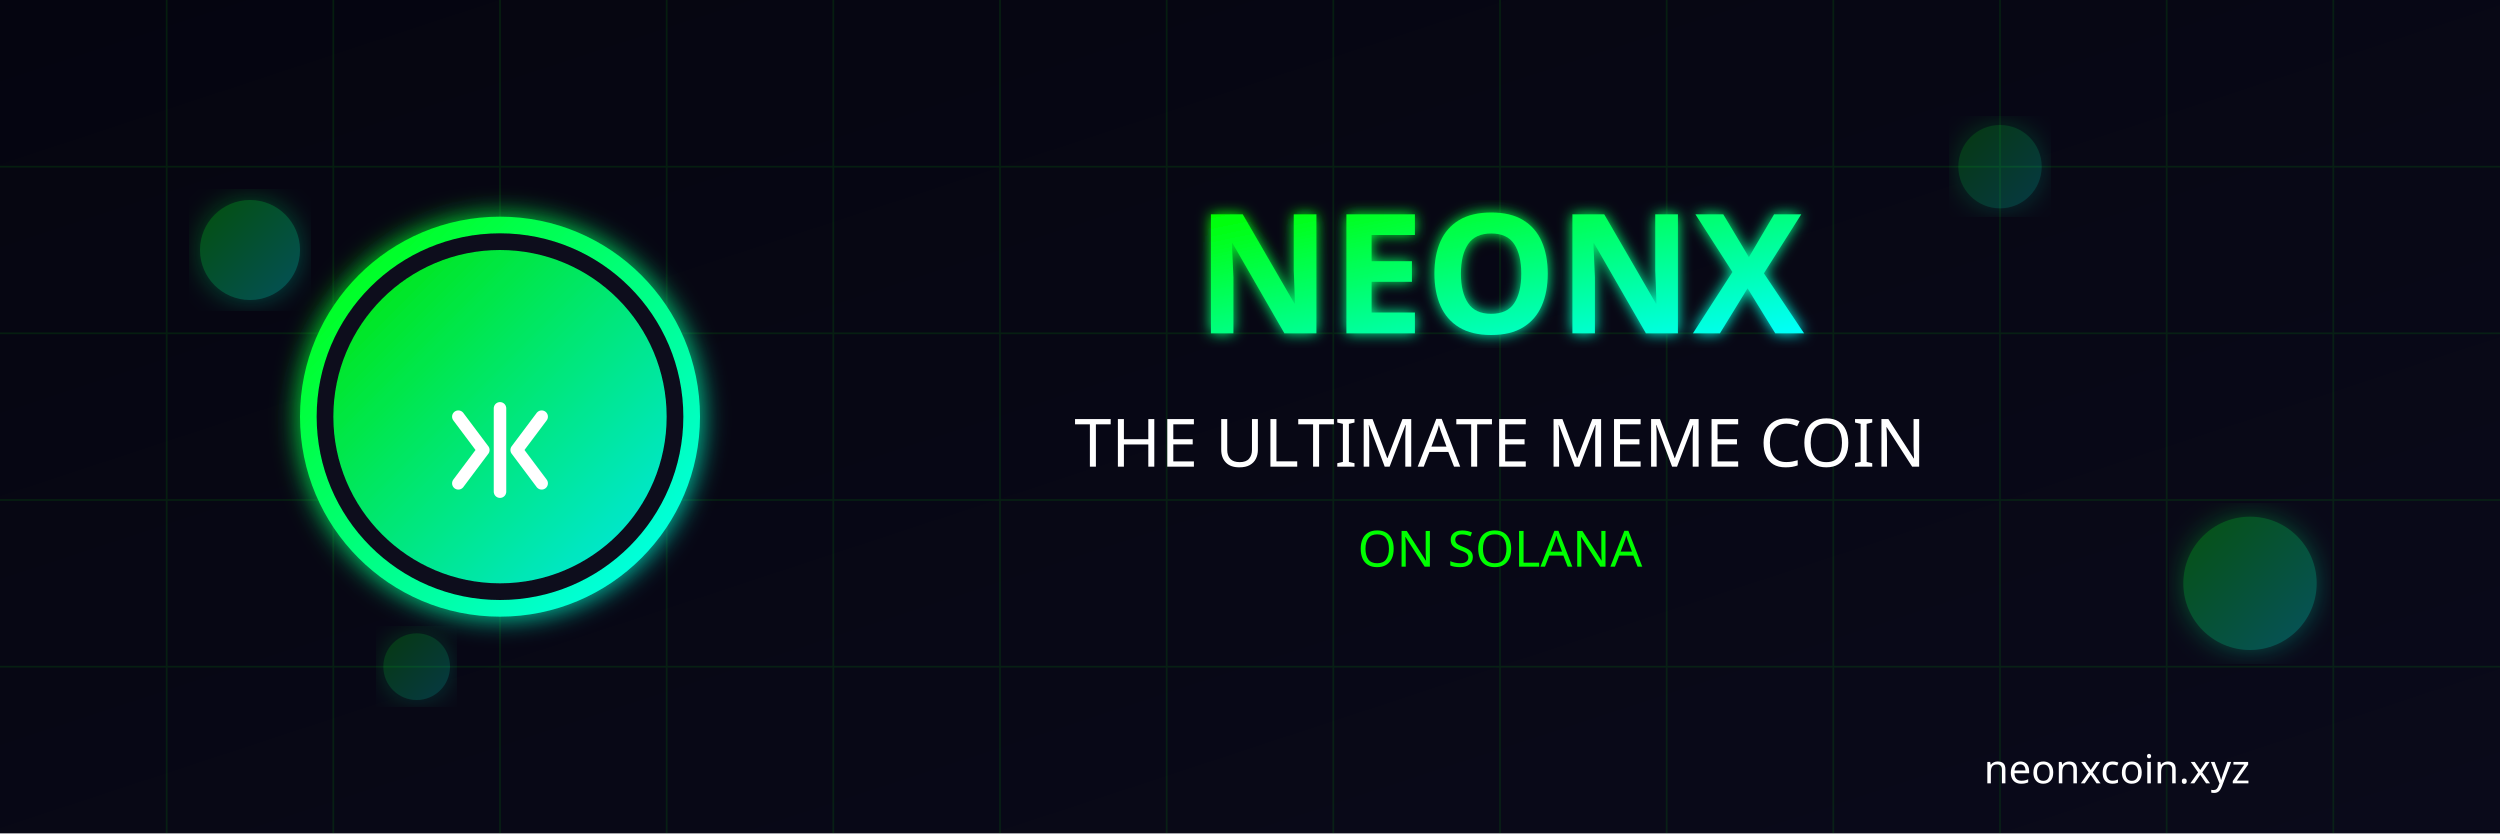
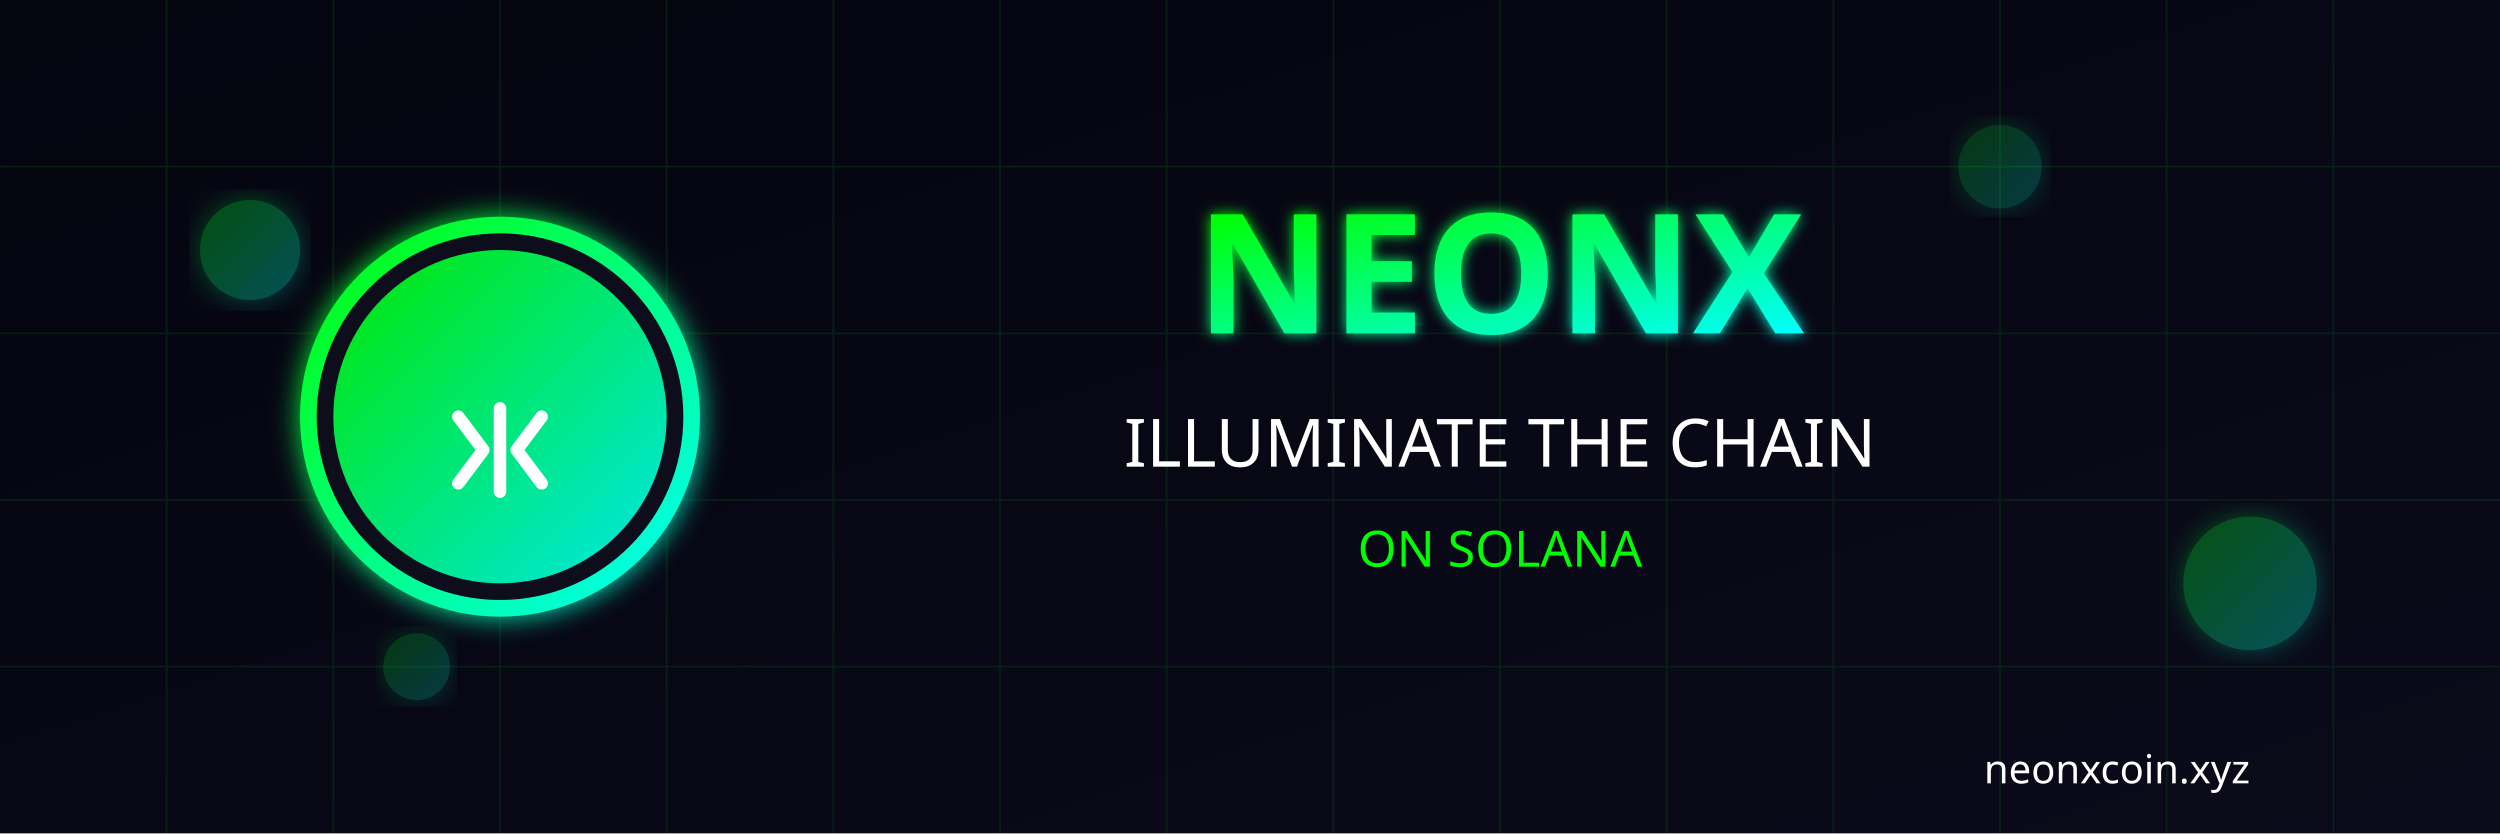
<svg xmlns="http://www.w3.org/2000/svg" width="1500" height="500" viewBox="0 0 1500 500" fill="none">
  <defs>
    <linearGradient id="bgGradient" x1="0%" y1="0%" x2="100%" y2="100%">
      <stop offset="0%" stop-color="#050510" />
      <stop offset="100%" stop-color="#0a0a1a" />
    </linearGradient>
    <linearGradient id="neonGradient" x1="0%" y1="0%" x2="100%" y2="100%">
      <stop offset="0%" stop-color="#00ff00" />
      <stop offset="100%" stop-color="#00ffff" />
    </linearGradient>
    <filter id="glow">
      <feGaussianBlur stdDeviation="8" result="blur" />
      <feComposite in="SourceGraphic" in2="blur" operator="over" />
    </filter>
    <filter id="textGlow">
      <feGaussianBlur stdDeviation="4" result="blur" />
      <feComposite in="SourceGraphic" in2="blur" operator="over" />
    </filter>
  </defs>
  <rect width="1500" height="500" fill="url(#bgGradient)" />
  <g opacity="0.1">
    <line x1="0" y1="100" x2="1500" y2="100" stroke="#00ff00" stroke-width="1" />
    <line x1="0" y1="200" x2="1500" y2="200" stroke="#00ff00" stroke-width="1" />
    <line x1="0" y1="300" x2="1500" y2="300" stroke="#00ff00" stroke-width="1" />
    <line x1="0" y1="400" x2="1500" y2="400" stroke="#00ff00" stroke-width="1" />
    <line x1="100" y1="0" x2="100" y2="500" stroke="#00ff00" stroke-width="1" />
    <line x1="200" y1="0" x2="200" y2="500" stroke="#00ff00" stroke-width="1" />
    <line x1="300" y1="0" x2="300" y2="500" stroke="#00ff00" stroke-width="1" />
    <line x1="400" y1="0" x2="400" y2="500" stroke="#00ff00" stroke-width="1" />
    <line x1="500" y1="0" x2="500" y2="500" stroke="#00ff00" stroke-width="1" />
    <line x1="600" y1="0" x2="600" y2="500" stroke="#00ff00" stroke-width="1" />
    <line x1="700" y1="0" x2="700" y2="500" stroke="#00ff00" stroke-width="1" />
    <line x1="800" y1="0" x2="800" y2="500" stroke="#00ff00" stroke-width="1" />
    <line x1="900" y1="0" x2="900" y2="500" stroke="#00ff00" stroke-width="1" />
    <line x1="1000" y1="0" x2="1000" y2="500" stroke="#00ff00" stroke-width="1" />
    <line x1="1100" y1="0" x2="1100" y2="500" stroke="#00ff00" stroke-width="1" />
    <line x1="1200" y1="0" x2="1200" y2="500" stroke="#00ff00" stroke-width="1" />
    <line x1="1300" y1="0" x2="1300" y2="500" stroke="#00ff00" stroke-width="1" />
    <line x1="1400" y1="0" x2="1400" y2="500" stroke="#00ff00" stroke-width="1" />
  </g>
  <circle cx="150" cy="150" r="30" fill="url(#neonGradient)" opacity="0.3" filter="url(#glow)" />
  <circle cx="1350" cy="350" r="40" fill="url(#neonGradient)" opacity="0.3" filter="url(#glow)" />
  <circle cx="250" cy="400" r="20" fill="url(#neonGradient)" opacity="0.2" filter="url(#glow)" />
  <circle cx="1200" cy="100" r="25" fill="url(#neonGradient)" opacity="0.2" filter="url(#glow)" />
  <g filter="url(#glow)" transform="translate(300, 250)">
    <circle cx="0" cy="0" r="120" fill="url(#neonGradient)" />
    <circle cx="0" cy="0" r="110" fill="#0a0a1a" />
    <circle cx="0" cy="0" r="100" fill="url(#neonGradient)" opacity="0.9" />
    <g transform="translate(-50, -30) scale(2.5)">
      <path d="M10 12L16 20L10 28" stroke="white" stroke-width="3" stroke-linecap="round" stroke-linejoin="round" />
      <path d="M30 12L24 20L30 28" stroke="white" stroke-width="3" stroke-linecap="round" stroke-linejoin="round" />
      <line x1="20" y1="10" x2="20" y2="30" stroke="white" stroke-width="3" stroke-linecap="round" />
    </g>
  </g>
  <g transform="translate(900, 250)">
    <text x="0" y="-50" font-family="'Orbitron', sans-serif" font-size="100" font-weight="bold" fill="url(#neonGradient)" text-anchor="middle" filter="url(#textGlow)">NEONX</text>
-     <text x="0" y="30" font-family="'Poppins', sans-serif" font-size="40" fill="white" text-anchor="middle">THE ULTIMATE MEME COIN</text>
+     <text x="0" y="30" font-family="'Poppins', sans-serif" font-size="40" fill="white" text-anchor="middle">ILLUMINATE THE CHAIN</text>
    <text x="0" y="90" font-family="'Poppins', sans-serif" font-size="30" fill="#00ff00" text-anchor="middle">ON SOLANA</text>
  </g>
  <text x="1350" y="470" font-family="'Poppins', sans-serif" font-size="24" fill="white" text-anchor="end">neonxcoin.xyz</text>
</svg>
